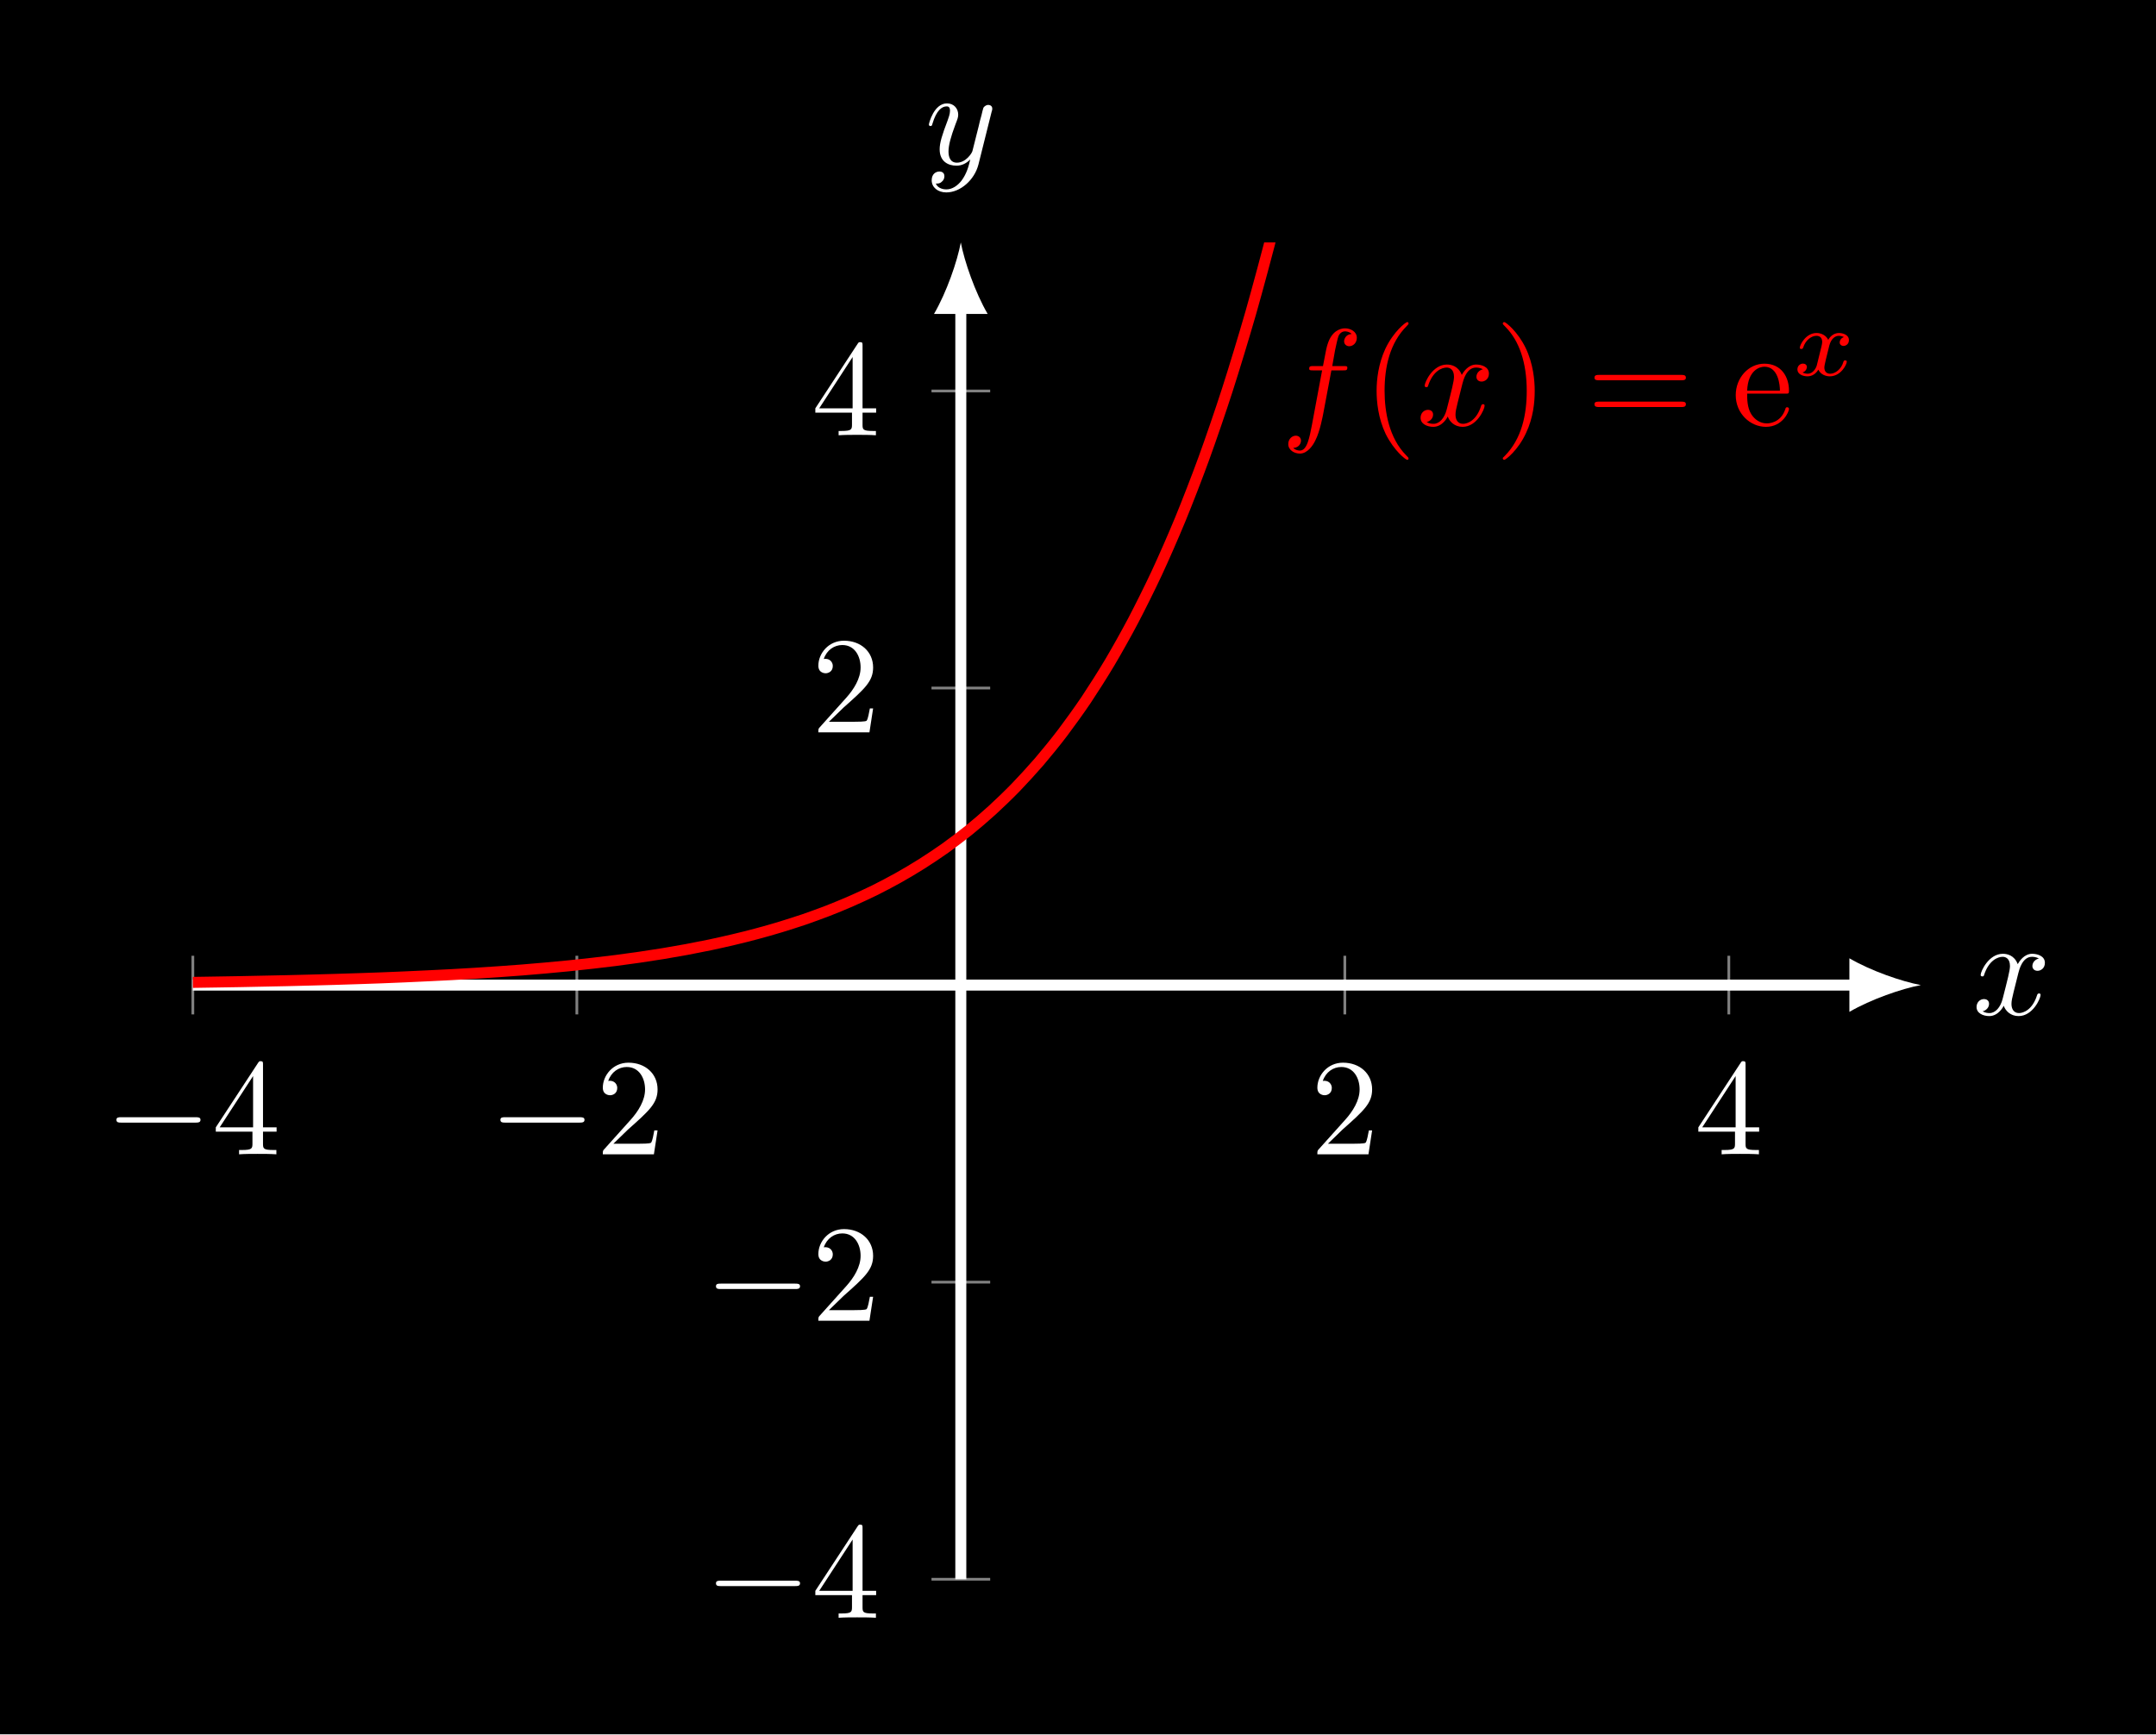
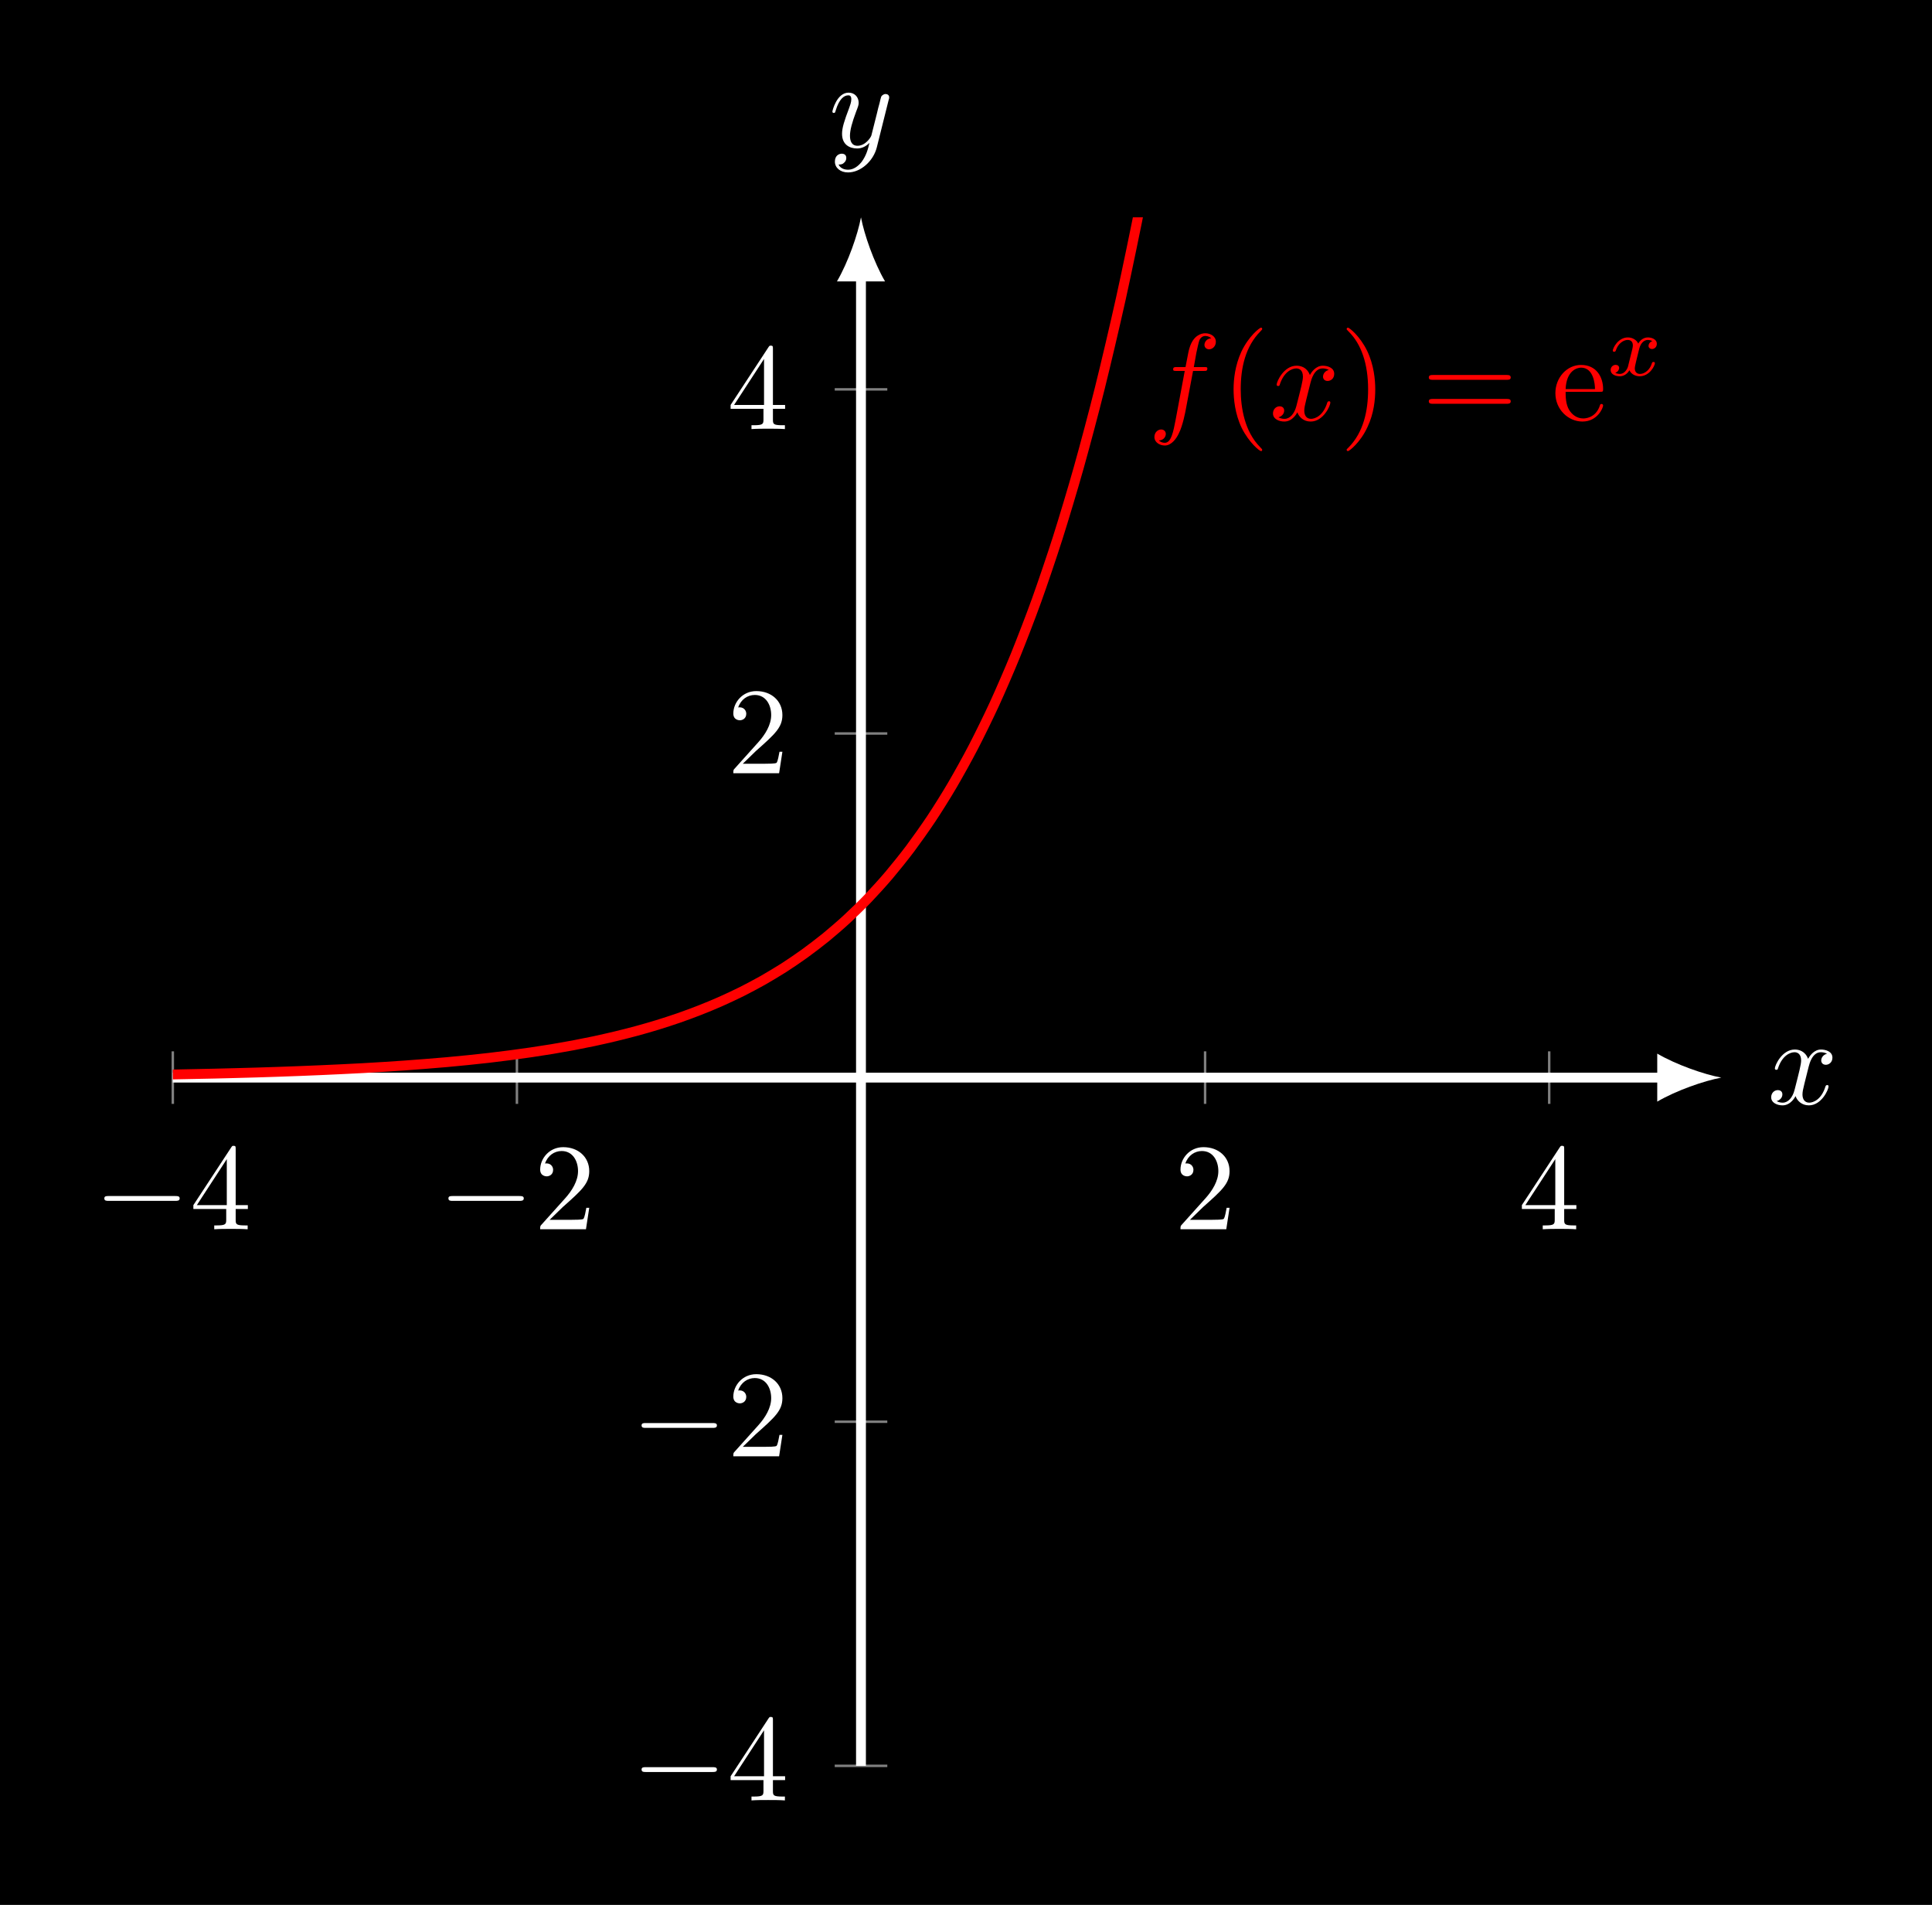
- <svg xmlns="http://www.w3.org/2000/svg" xmlns:xlink="http://www.w3.org/1999/xlink" width="156.261pt" height="125.702pt" viewBox="0 0 156.261 125.702" version="1.1">
+ <svg xmlns="http://www.w3.org/2000/svg" xmlns:xlink="http://www.w3.org/1999/xlink" width="156.262pt" height="154.055pt" viewBox="0 0 156.262 154.055" version="1.1">
  <defs>
    <g>
      <symbol overflow="visible" id="glyph0-0">
        <path style="stroke:none;" d="" />
      </symbol>
      <symbol overflow="visible" id="glyph0-1">
        <path style="stroke:none;" d="M 6.562 -2.297 C 6.734 -2.297 6.922 -2.297 6.922 -2.5 C 6.922 -2.688 6.734 -2.688 6.562 -2.688 L 1.172 -2.688 C 1 -2.688 0.828 -2.688 0.828 -2.5 C 0.828 -2.297 1 -2.297 1.172 -2.297 Z M 6.562 -2.297 " />
      </symbol>
      <symbol overflow="visible" id="glyph1-0">
        <path style="stroke:none;" d="" />
      </symbol>
      <symbol overflow="visible" id="glyph1-1">
        <path style="stroke:none;" d="M 2.938 -1.641 L 2.938 -0.781 C 2.938 -0.422 2.906 -0.312 2.172 -0.312 L 1.969 -0.312 L 1.969 0 C 2.375 -0.031 2.891 -0.031 3.312 -0.031 C 3.734 -0.031 4.25 -0.031 4.672 0 L 4.672 -0.312 L 4.453 -0.312 C 3.719 -0.312 3.703 -0.422 3.703 -0.781 L 3.703 -1.641 L 4.688 -1.641 L 4.688 -1.953 L 3.703 -1.953 L 3.703 -6.484 C 3.703 -6.688 3.703 -6.75 3.531 -6.75 C 3.453 -6.75 3.422 -6.75 3.344 -6.625 L 0.281 -1.953 L 0.281 -1.641 Z M 2.984 -1.953 L 0.562 -1.953 L 2.984 -5.672 Z M 2.984 -1.953 " />
      </symbol>
      <symbol overflow="visible" id="glyph1-2">
        <path style="stroke:none;" d="M 1.266 -0.766 L 2.328 -1.797 C 3.875 -3.172 4.469 -3.703 4.469 -4.703 C 4.469 -5.844 3.578 -6.641 2.359 -6.641 C 1.234 -6.641 0.5 -5.719 0.5 -4.828 C 0.5 -4.281 1 -4.281 1.031 -4.281 C 1.203 -4.281 1.547 -4.391 1.547 -4.812 C 1.547 -5.062 1.359 -5.328 1.016 -5.328 C 0.938 -5.328 0.922 -5.328 0.891 -5.312 C 1.109 -5.969 1.656 -6.328 2.234 -6.328 C 3.141 -6.328 3.562 -5.516 3.562 -4.703 C 3.562 -3.906 3.078 -3.125 2.516 -2.5 L 0.609 -0.375 C 0.5 -0.266 0.5 -0.234 0.5 0 L 4.203 0 L 4.469 -1.734 L 4.234 -1.734 C 4.172 -1.438 4.109 -1 4 -0.844 C 3.938 -0.766 3.281 -0.766 3.062 -0.766 Z M 1.266 -0.766 " />
      </symbol>
      <symbol overflow="visible" id="glyph1-3">
        <path style="stroke:none;" d="M 3.297 2.391 C 3.297 2.359 3.297 2.344 3.125 2.172 C 1.891 0.922 1.562 -0.969 1.562 -2.5 C 1.562 -4.234 1.938 -5.969 3.172 -7.203 C 3.297 -7.328 3.297 -7.344 3.297 -7.375 C 3.297 -7.453 3.266 -7.484 3.203 -7.484 C 3.094 -7.484 2.203 -6.797 1.609 -5.531 C 1.109 -4.438 0.984 -3.328 0.984 -2.5 C 0.984 -1.719 1.094 -0.516 1.641 0.625 C 2.25 1.844 3.094 2.5 3.203 2.5 C 3.266 2.5 3.297 2.469 3.297 2.391 Z M 3.297 2.391 " />
      </symbol>
      <symbol overflow="visible" id="glyph1-4">
        <path style="stroke:none;" d="M 2.875 -2.5 C 2.875 -3.266 2.766 -4.469 2.219 -5.609 C 1.625 -6.828 0.766 -7.484 0.672 -7.484 C 0.609 -7.484 0.562 -7.438 0.562 -7.375 C 0.562 -7.344 0.562 -7.328 0.75 -7.141 C 1.734 -6.156 2.297 -4.578 2.297 -2.5 C 2.297 -0.781 1.938 0.969 0.703 2.219 C 0.562 2.344 0.562 2.359 0.562 2.391 C 0.562 2.453 0.609 2.5 0.672 2.5 C 0.766 2.5 1.672 1.812 2.25 0.547 C 2.766 -0.547 2.875 -1.656 2.875 -2.5 Z M 2.875 -2.5 " />
      </symbol>
      <symbol overflow="visible" id="glyph1-5">
        <path style="stroke:none;" d="M 6.844 -3.266 C 7 -3.266 7.188 -3.266 7.188 -3.453 C 7.188 -3.656 7 -3.656 6.859 -3.656 L 0.891 -3.656 C 0.75 -3.656 0.562 -3.656 0.562 -3.453 C 0.562 -3.266 0.75 -3.266 0.891 -3.266 Z M 6.859 -1.328 C 7 -1.328 7.188 -1.328 7.188 -1.531 C 7.188 -1.719 7 -1.719 6.844 -1.719 L 0.891 -1.719 C 0.75 -1.719 0.562 -1.719 0.562 -1.531 C 0.562 -1.328 0.75 -1.328 0.891 -1.328 Z M 6.859 -1.328 " />
      </symbol>
      <symbol overflow="visible" id="glyph1-6">
        <path style="stroke:none;" d="M 1.109 -2.516 C 1.172 -4 2.016 -4.25 2.359 -4.25 C 3.375 -4.25 3.484 -2.906 3.484 -2.516 Z M 1.109 -2.297 L 3.891 -2.297 C 4.109 -2.297 4.141 -2.297 4.141 -2.516 C 4.141 -3.5 3.594 -4.469 2.359 -4.469 C 1.203 -4.469 0.281 -3.438 0.281 -2.188 C 0.281 -0.859 1.328 0.109 2.469 0.109 C 3.688 0.109 4.141 -1 4.141 -1.188 C 4.141 -1.281 4.062 -1.312 4 -1.312 C 3.922 -1.312 3.891 -1.25 3.875 -1.172 C 3.531 -0.141 2.625 -0.141 2.531 -0.141 C 2.031 -0.141 1.641 -0.438 1.406 -0.812 C 1.109 -1.281 1.109 -1.938 1.109 -2.297 Z M 1.109 -2.297 " />
      </symbol>
      <symbol overflow="visible" id="glyph2-0">
        <path style="stroke:none;" d="" />
      </symbol>
      <symbol overflow="visible" id="glyph2-1">
        <path style="stroke:none;" d="M 3.656 -3.984 L 4.516 -3.984 C 4.719 -3.984 4.812 -3.984 4.812 -4.188 C 4.812 -4.297 4.719 -4.297 4.547 -4.297 L 3.719 -4.297 L 3.922 -5.438 C 3.969 -5.641 4.109 -6.344 4.172 -6.469 C 4.25 -6.656 4.422 -6.812 4.641 -6.812 C 4.672 -6.812 4.938 -6.812 5.125 -6.625 C 4.688 -6.594 4.578 -6.234 4.578 -6.094 C 4.578 -5.859 4.766 -5.734 4.953 -5.734 C 5.219 -5.734 5.5 -5.969 5.5 -6.344 C 5.5 -6.797 5.047 -7.031 4.641 -7.031 C 4.297 -7.031 3.672 -6.844 3.375 -5.859 C 3.312 -5.656 3.281 -5.547 3.047 -4.297 L 2.359 -4.297 C 2.156 -4.297 2.047 -4.297 2.047 -4.109 C 2.047 -3.984 2.141 -3.984 2.328 -3.984 L 2.984 -3.984 L 2.25 -0.047 C 2.062 0.922 1.891 1.828 1.375 1.828 C 1.328 1.828 1.094 1.828 0.891 1.641 C 1.359 1.609 1.453 1.25 1.453 1.109 C 1.453 0.875 1.266 0.75 1.078 0.75 C 0.812 0.75 0.531 0.984 0.531 1.359 C 0.531 1.797 0.969 2.047 1.375 2.047 C 1.922 2.047 2.328 1.453 2.5 1.078 C 2.828 0.453 3.047 -0.75 3.062 -0.828 Z M 3.656 -3.984 " />
      </symbol>
      <symbol overflow="visible" id="glyph2-2">
        <path style="stroke:none;" d="M 3.328 -3.016 C 3.391 -3.266 3.625 -4.188 4.312 -4.188 C 4.359 -4.188 4.609 -4.188 4.812 -4.062 C 4.531 -4 4.344 -3.766 4.344 -3.516 C 4.344 -3.359 4.453 -3.172 4.719 -3.172 C 4.938 -3.172 5.25 -3.344 5.25 -3.75 C 5.25 -4.266 4.672 -4.406 4.328 -4.406 C 3.75 -4.406 3.406 -3.875 3.281 -3.656 C 3.031 -4.312 2.5 -4.406 2.203 -4.406 C 1.172 -4.406 0.594 -3.125 0.594 -2.875 C 0.594 -2.766 0.703 -2.766 0.719 -2.766 C 0.797 -2.766 0.828 -2.797 0.844 -2.875 C 1.188 -3.938 1.844 -4.188 2.188 -4.188 C 2.375 -4.188 2.719 -4.094 2.719 -3.516 C 2.719 -3.203 2.547 -2.547 2.188 -1.141 C 2.031 -0.531 1.672 -0.109 1.234 -0.109 C 1.172 -0.109 0.953 -0.109 0.734 -0.234 C 0.984 -0.297 1.203 -0.5 1.203 -0.781 C 1.203 -1.047 0.984 -1.125 0.844 -1.125 C 0.531 -1.125 0.297 -0.875 0.297 -0.547 C 0.297 -0.094 0.781 0.109 1.219 0.109 C 1.891 0.109 2.25 -0.594 2.266 -0.641 C 2.391 -0.281 2.75 0.109 3.344 0.109 C 4.375 0.109 4.938 -1.172 4.938 -1.422 C 4.938 -1.531 4.859 -1.531 4.828 -1.531 C 4.734 -1.531 4.719 -1.484 4.688 -1.422 C 4.359 -0.344 3.688 -0.109 3.375 -0.109 C 2.984 -0.109 2.828 -0.422 2.828 -0.766 C 2.828 -0.984 2.875 -1.203 2.984 -1.641 Z M 3.328 -3.016 " />
      </symbol>
      <symbol overflow="visible" id="glyph2-3">
        <path style="stroke:none;" d="M 4.844 -3.797 C 4.891 -3.938 4.891 -3.953 4.891 -4.031 C 4.891 -4.203 4.75 -4.297 4.594 -4.297 C 4.5 -4.297 4.344 -4.234 4.25 -4.094 C 4.234 -4.031 4.141 -3.734 4.109 -3.547 C 4.031 -3.297 3.969 -3.016 3.906 -2.75 L 3.453 -0.953 C 3.422 -0.812 2.984 -0.109 2.328 -0.109 C 1.828 -0.109 1.719 -0.547 1.719 -0.922 C 1.719 -1.375 1.891 -2 2.219 -2.875 C 2.375 -3.281 2.422 -3.391 2.422 -3.594 C 2.422 -4.031 2.109 -4.406 1.609 -4.406 C 0.656 -4.406 0.297 -2.953 0.297 -2.875 C 0.297 -2.766 0.391 -2.766 0.406 -2.766 C 0.516 -2.766 0.516 -2.797 0.562 -2.953 C 0.844 -3.891 1.234 -4.188 1.578 -4.188 C 1.656 -4.188 1.828 -4.188 1.828 -3.875 C 1.828 -3.625 1.719 -3.359 1.656 -3.172 C 1.25 -2.109 1.078 -1.547 1.078 -1.078 C 1.078 -0.188 1.703 0.109 2.297 0.109 C 2.688 0.109 3.016 -0.062 3.297 -0.344 C 3.172 0.172 3.047 0.672 2.656 1.203 C 2.391 1.531 2.016 1.828 1.562 1.828 C 1.422 1.828 0.969 1.797 0.797 1.406 C 0.953 1.406 1.094 1.406 1.219 1.281 C 1.328 1.203 1.422 1.062 1.422 0.875 C 1.422 0.562 1.156 0.531 1.062 0.531 C 0.828 0.531 0.5 0.688 0.5 1.172 C 0.5 1.672 0.938 2.047 1.562 2.047 C 2.578 2.047 3.609 1.141 3.891 0.016 Z M 4.844 -3.797 " />
      </symbol>
      <symbol overflow="visible" id="glyph3-0">
        <path style="stroke:none;" d="" />
      </symbol>
      <symbol overflow="visible" id="glyph3-1">
        <path style="stroke:none;" d="M 1.734 -0.734 C 1.672 -0.5 1.438 -0.125 1.078 -0.125 C 1.062 -0.125 0.844 -0.125 0.703 -0.219 C 0.984 -0.312 1.016 -0.562 1.016 -0.609 C 1.016 -0.766 0.891 -0.859 0.734 -0.859 C 0.531 -0.859 0.328 -0.703 0.328 -0.438 C 0.328 -0.094 0.719 0.062 1.062 0.062 C 1.391 0.062 1.672 -0.125 1.844 -0.422 C 2.016 -0.062 2.391 0.062 2.672 0.062 C 3.484 0.062 3.906 -0.797 3.906 -1 C 3.906 -1.094 3.812 -1.094 3.797 -1.094 C 3.688 -1.094 3.688 -1.047 3.656 -0.969 C 3.516 -0.484 3.094 -0.125 2.703 -0.125 C 2.422 -0.125 2.281 -0.312 2.281 -0.578 C 2.281 -0.766 2.453 -1.391 2.641 -2.172 C 2.781 -2.703 3.094 -2.875 3.328 -2.875 C 3.344 -2.875 3.547 -2.875 3.703 -2.781 C 3.484 -2.719 3.391 -2.516 3.391 -2.391 C 3.391 -2.25 3.516 -2.141 3.672 -2.141 C 3.828 -2.141 4.062 -2.266 4.062 -2.562 C 4.062 -2.953 3.609 -3.078 3.344 -3.078 C 2.984 -3.078 2.703 -2.844 2.562 -2.578 C 2.438 -2.859 2.109 -3.078 1.719 -3.078 C 0.938 -3.078 0.5 -2.219 0.5 -2 C 0.5 -1.922 0.594 -1.922 0.609 -1.922 C 0.703 -1.922 0.703 -1.938 0.75 -2.031 C 0.922 -2.578 1.359 -2.875 1.703 -2.875 C 1.938 -2.875 2.125 -2.75 2.125 -2.422 C 2.125 -2.281 2.031 -1.938 1.969 -1.688 Z M 1.734 -0.734 " />
      </symbol>
    </g>
    <clipPath id="clip1">
-       <path d="M 13.977 17.574 L 109 17.574 L 109 83 L 13.977 83 Z M 13.977 17.574 " />
+       <path d="M 0 0 L 156.262 0 L 156.262 154.055 L 0 154.055 Z M 0 0 " />
+     </clipPath>
+     <clipPath id="clip2">
+       <path d="M 13.977 17.578 L 109 17.578 L 109 99 L 13.977 99 Z M 13.977 17.578 " />
    </clipPath>
  </defs>
  <g id="surface1">
-     <path style=" stroke:none;fill-rule:nonzero;fill:rgb(0%,0%,0%);fill-opacity:1;" d="M 0 125.703 L 0 0 L 156.262 0 L 156.262 125.703 Z M 0 125.703 " />
-     <path style=" stroke:none;fill-rule:nonzero;fill:rgb(0%,0%,0%);fill-opacity:1;" d="M 0 125.703 L 0 0 L 156.262 0 L 156.262 125.703 Z M 0 125.703 " />
-     <path style="fill:none;stroke-width:0.199;stroke-linecap:butt;stroke-linejoin:miter;stroke:rgb(50%,50%,50%);stroke-opacity:1;stroke-miterlimit:10;" d="M 0.002 40.94 L 0.002 45.19 M 27.834 40.94 L 27.834 45.19 M 83.494 40.94 L 83.494 45.19 M 111.326 40.94 L 111.326 45.19 " transform="matrix(1,0,0,-1,13.975,114.467)" />
-     <path style="fill:none;stroke-width:0.199;stroke-linecap:butt;stroke-linejoin:miter;stroke:rgb(50%,50%,50%);stroke-opacity:1;stroke-miterlimit:10;" d="M 53.537 -0.002 L 57.791 -0.002 M 53.537 21.533 L 57.791 21.533 M 53.537 64.596 L 57.791 64.596 M 53.537 86.127 L 57.791 86.127 " transform="matrix(1,0,0,-1,13.975,114.467)" />
-     <path style="fill:none;stroke-width:0.797;stroke-linecap:butt;stroke-linejoin:miter;stroke:rgb(100%,100%,100%);stroke-opacity:1;stroke-miterlimit:10;" d="M 0.002 43.065 L 120.58 43.065 " transform="matrix(1,0,0,-1,13.975,114.467)" />
-     <path style=" stroke:none;fill-rule:nonzero;fill:rgb(100%,100%,100%);fill-opacity:1;" d="M 139.219 71.402 C 137.836 71.145 135.59 70.367 134.039 69.461 L 134.039 73.344 C 135.59 72.438 137.836 71.66 139.219 71.402 " />
-     <path style="fill:none;stroke-width:0.797;stroke-linecap:butt;stroke-linejoin:miter;stroke:rgb(100%,100%,100%);stroke-opacity:1;stroke-miterlimit:10;" d="M 55.662 -0.002 L 55.662 92.233 " transform="matrix(1,0,0,-1,13.975,114.467)" />
-     <path style=" stroke:none;fill-rule:nonzero;fill:rgb(100%,100%,100%);fill-opacity:1;" d="M 69.637 17.574 C 69.379 18.953 68.602 21.199 67.695 22.754 L 71.582 22.754 C 70.676 21.199 69.898 18.953 69.637 17.574 " />
+     <g clip-path="url(#clip1)" clip-rule="nonzero">
+       <path style=" stroke:none;fill-rule:nonzero;fill:rgb(0%,0%,0%);fill-opacity:1;" d="M 0 154.055 L 0 0 L 156.266 0 L 156.266 154.055 Z M 0 154.055 " />
+       <path style=" stroke:none;fill-rule:nonzero;fill:rgb(0%,0%,0%);fill-opacity:1;" d="M 0 154.055 L 0 0 L 156.266 0 L 156.266 154.055 Z M 0 154.055 " />
+     </g>
+     <path style="fill:none;stroke-width:0.199;stroke-linecap:butt;stroke-linejoin:miter;stroke:rgb(50%,50%,50%);stroke-opacity:1;stroke-miterlimit:10;" d="M 0.002 53.539 L 0.002 57.789 M 27.834 53.539 L 27.834 57.789 M 83.494 53.539 L 83.494 57.789 M 111.326 53.539 L 111.326 57.789 " transform="matrix(1,0,0,-1,13.975,142.82)" />
+     <path style="fill:none;stroke-width:0.199;stroke-linecap:butt;stroke-linejoin:miter;stroke:rgb(50%,50%,50%);stroke-opacity:1;stroke-miterlimit:10;" d="M 53.537 -0 L 57.791 -0 M 53.537 27.832 L 57.791 27.832 M 53.537 83.496 L 57.791 83.496 M 53.537 111.328 L 57.791 111.328 " transform="matrix(1,0,0,-1,13.975,142.82)" />
+     <path style="fill:none;stroke-width:0.797;stroke-linecap:butt;stroke-linejoin:miter;stroke:rgb(100%,100%,100%);stroke-opacity:1;stroke-miterlimit:10;" d="M 0.002 55.664 L 120.58 55.664 " transform="matrix(1,0,0,-1,13.975,142.82)" />
+     <path style=" stroke:none;fill-rule:nonzero;fill:rgb(100%,100%,100%);fill-opacity:1;" d="M 139.219 87.156 C 137.836 86.898 135.59 86.121 134.039 85.215 L 134.039 89.098 C 135.59 88.191 137.836 87.414 139.219 87.156 " />
+     <path style="fill:none;stroke-width:0.797;stroke-linecap:butt;stroke-linejoin:miter;stroke:rgb(100%,100%,100%);stroke-opacity:1;stroke-miterlimit:10;" d="M 55.662 -0 L 55.662 120.582 " transform="matrix(1,0,0,-1,13.975,142.82)" />
+     <path style=" stroke:none;fill-rule:nonzero;fill:rgb(100%,100%,100%);fill-opacity:1;" d="M 69.637 17.578 C 69.379 18.957 68.602 21.203 67.695 22.758 L 71.582 22.758 C 70.676 21.203 69.898 18.957 69.637 17.578 " />
    <g style="fill:rgb(100%,100%,100%);fill-opacity:1;">
-       <use xlink:href="#glyph0-1" x="7.61" y="83.668" />
+       <use xlink:href="#glyph0-1" x="7.61" y="99.422" />
    </g>
    <g style="fill:rgb(100%,100%,100%);fill-opacity:1;">
-       <use xlink:href="#glyph1-1" x="15.359" y="83.668" />
+       <use xlink:href="#glyph1-1" x="15.359" y="99.422" />
    </g>
    <g style="fill:rgb(100%,100%,100%);fill-opacity:1;">
-       <use xlink:href="#glyph0-1" x="35.441" y="83.668" />
+       <use xlink:href="#glyph0-1" x="35.441" y="99.422" />
    </g>
    <g style="fill:rgb(100%,100%,100%);fill-opacity:1;">
-       <use xlink:href="#glyph1-2" x="43.19" y="83.668" />
+       <use xlink:href="#glyph1-2" x="43.19" y="99.422" />
    </g>
    <g style="fill:rgb(100%,100%,100%);fill-opacity:1;">
-       <use xlink:href="#glyph1-2" x="94.979" y="83.668" />
+       <use xlink:href="#glyph1-2" x="94.979" y="99.422" />
    </g>
    <g style="fill:rgb(100%,100%,100%);fill-opacity:1;">
-       <use xlink:href="#glyph1-1" x="122.81" y="83.668" />
+       <use xlink:href="#glyph1-1" x="122.81" y="99.422" />
    </g>
    <g style="fill:rgb(100%,100%,100%);fill-opacity:1;">
-       <use xlink:href="#glyph0-1" x="51.063" y="117.262" />
+       <use xlink:href="#glyph0-1" x="51.063" y="145.615" />
    </g>
    <g style="fill:rgb(100%,100%,100%);fill-opacity:1;">
-       <use xlink:href="#glyph1-1" x="58.812" y="117.262" />
+       <use xlink:href="#glyph1-1" x="58.812" y="145.615" />
    </g>
    <g style="fill:rgb(100%,100%,100%);fill-opacity:1;">
-       <use xlink:href="#glyph0-1" x="51.063" y="95.73" />
+       <use xlink:href="#glyph0-1" x="51.063" y="117.783" />
    </g>
    <g style="fill:rgb(100%,100%,100%);fill-opacity:1;">
-       <use xlink:href="#glyph1-2" x="58.812" y="95.73" />
+       <use xlink:href="#glyph1-2" x="58.812" y="117.783" />
    </g>
    <g style="fill:rgb(100%,100%,100%);fill-opacity:1;">
-       <use xlink:href="#glyph1-2" x="58.812" y="53.082" />
+       <use xlink:href="#glyph1-2" x="58.812" y="62.536" />
    </g>
    <g style="fill:rgb(100%,100%,100%);fill-opacity:1;">
-       <use xlink:href="#glyph1-1" x="58.812" y="31.55" />
+       <use xlink:href="#glyph1-1" x="58.812" y="34.704" />
    </g>
-     <g clip-path="url(#clip1)" clip-rule="nonzero">
-       <path style="fill:none;stroke-width:0.797;stroke-linecap:butt;stroke-linejoin:miter;stroke:rgb(100%,0%,0%);stroke-opacity:1;stroke-miterlimit:10;" d="M 0.002 43.26 C 0.002 43.26 1.232 43.279 1.705 43.287 C 2.177 43.295 2.935 43.307 3.408 43.315 C 3.88 43.326 4.638 43.338 5.111 43.35 C 5.584 43.358 6.341 43.373 6.814 43.385 C 7.291 43.397 8.048 43.416 8.521 43.428 C 8.994 43.44 9.752 43.463 10.224 43.475 C 10.697 43.49 11.455 43.514 11.927 43.529 C 12.4 43.545 13.158 43.572 13.63 43.588 C 14.103 43.608 14.865 43.639 15.338 43.658 C 15.81 43.678 16.568 43.713 17.041 43.737 C 17.513 43.756 18.271 43.795 18.744 43.822 C 19.216 43.85 19.974 43.893 20.447 43.92 C 20.92 43.951 21.677 43.998 22.15 44.033 C 22.627 44.065 23.384 44.123 23.857 44.158 C 24.33 44.197 25.087 44.26 25.56 44.303 C 26.033 44.342 26.791 44.416 27.263 44.463 C 27.736 44.51 28.494 44.592 28.966 44.647 C 29.439 44.697 30.201 44.791 30.673 44.85 C 31.146 44.912 31.904 45.014 32.377 45.084 C 32.849 45.154 33.607 45.268 34.08 45.346 C 34.552 45.424 35.31 45.557 35.783 45.643 C 36.255 45.733 37.013 45.881 37.486 45.979 C 37.959 46.08 38.72 46.248 39.193 46.362 C 39.666 46.471 40.423 46.662 40.896 46.791 C 41.369 46.916 42.127 47.131 42.599 47.276 C 43.072 47.42 43.83 47.662 44.302 47.822 C 44.775 47.987 45.533 48.26 46.009 48.444 C 46.482 48.627 47.24 48.94 47.712 49.147 C 48.185 49.354 48.943 49.701 49.416 49.936 C 49.888 50.17 50.646 50.569 51.119 50.834 C 51.591 51.096 52.349 51.545 52.822 51.846 C 53.295 52.143 54.056 52.651 54.529 52.987 C 55.002 53.326 55.759 53.897 56.232 54.279 C 56.705 54.658 57.462 55.307 57.935 55.74 C 58.408 56.17 59.166 56.901 59.638 57.389 C 60.111 57.877 60.869 58.705 61.345 59.256 C 61.818 59.807 62.576 60.74 63.048 61.365 C 63.521 61.99 64.279 63.045 64.752 63.748 C 65.224 64.455 65.982 65.647 66.455 66.444 C 66.927 67.24 67.685 68.588 68.158 69.49 C 68.63 70.389 69.392 71.916 69.865 72.932 C 70.338 73.947 71.095 75.67 71.568 76.822 C 72.041 77.971 72.798 79.92 73.271 81.221 C 73.744 82.518 74.502 84.721 74.974 86.19 C 75.447 87.658 76.205 90.147 76.681 91.807 C 77.154 93.467 77.912 96.279 78.384 98.154 C 78.857 100.033 79.615 103.213 80.088 105.334 C 80.56 107.455 81.318 111.045 81.791 113.444 C 82.263 115.842 83.494 122.615 83.494 122.615 " transform="matrix(1,0,0,-1,13.975,114.467)" />
+     <g clip-path="url(#clip2)" clip-rule="nonzero">
+       <path style="fill:none;stroke-width:0.797;stroke-linecap:butt;stroke-linejoin:miter;stroke:rgb(100%,0%,0%);stroke-opacity:1;stroke-miterlimit:10;" d="M 0.002 55.918 C 0.002 55.918 1.232 55.941 1.705 55.953 C 2.177 55.961 2.935 55.976 3.408 55.988 C 3.88 56 4.638 56.019 5.111 56.031 C 5.584 56.043 6.341 56.066 6.814 56.078 C 7.291 56.093 8.048 56.117 8.521 56.133 C 8.994 56.148 9.752 56.175 10.224 56.195 C 10.697 56.215 11.455 56.242 11.927 56.265 C 12.4 56.285 13.158 56.32 13.63 56.343 C 14.103 56.367 14.865 56.406 15.338 56.429 C 15.81 56.457 16.568 56.5 17.041 56.531 C 17.513 56.562 18.271 56.609 18.744 56.644 C 19.216 56.675 19.974 56.734 20.447 56.773 C 20.92 56.808 21.677 56.875 22.15 56.914 C 22.627 56.957 23.384 57.031 23.857 57.078 C 24.33 57.129 25.087 57.207 25.56 57.261 C 26.033 57.316 26.791 57.41 27.263 57.472 C 27.736 57.535 28.494 57.636 28.966 57.707 C 29.439 57.777 30.201 57.894 30.673 57.972 C 31.146 58.05 31.904 58.187 32.377 58.273 C 32.849 58.363 33.607 58.515 34.08 58.613 C 34.552 58.715 35.31 58.886 35.783 59 C 36.255 59.113 37.013 59.304 37.486 59.433 C 37.959 59.562 38.72 59.777 39.193 59.925 C 39.666 60.07 40.423 60.316 40.896 60.48 C 41.369 60.644 42.127 60.922 42.599 61.109 C 43.072 61.293 43.83 61.605 44.302 61.816 C 44.775 62.027 45.533 62.379 46.009 62.617 C 46.482 62.855 47.24 63.258 47.712 63.523 C 48.185 63.793 48.943 64.246 49.416 64.547 C 49.888 64.851 50.646 65.363 51.119 65.707 C 51.591 66.047 52.349 66.629 52.822 67.011 C 53.295 67.398 54.056 68.054 54.529 68.492 C 55.002 68.929 55.759 69.664 56.232 70.16 C 56.705 70.652 57.462 71.488 57.935 72.047 C 58.408 72.605 59.166 73.55 59.638 74.179 C 60.111 74.812 60.869 75.879 61.345 76.593 C 61.818 77.304 62.576 78.511 63.048 79.32 C 63.521 80.125 64.279 81.488 64.752 82.402 C 65.224 83.312 65.982 84.855 66.455 85.882 C 66.927 86.914 67.685 88.656 68.158 89.82 C 68.63 90.984 69.392 92.953 69.865 94.269 C 70.338 95.586 71.095 97.812 71.568 99.297 C 72.041 100.785 72.798 103.3 73.271 104.984 C 73.744 106.664 74.502 109.507 74.974 111.406 C 75.447 113.304 76.205 116.519 76.681 118.668 C 77.154 120.812 77.912 124.449 78.384 126.875 C 78.857 129.3 79.615 133.41 80.088 136.148 C 80.56 138.89 81.318 143.535 81.791 146.636 C 82.263 149.734 83.494 158.488 83.494 158.488 " transform="matrix(1,0,0,-1,13.975,142.82)" />
    </g>
    <g style="fill:rgb(100%,0%,0%);fill-opacity:1;">
-       <use xlink:href="#glyph2-1" x="92.839" y="30.83" />
+       <use xlink:href="#glyph2-1" x="92.839" y="33.985" />
    </g>
    <g style="fill:rgb(100%,0%,0%);fill-opacity:1;">
-       <use xlink:href="#glyph1-3" x="98.789" y="30.83" />
+       <use xlink:href="#glyph1-3" x="98.789" y="33.985" />
    </g>
    <g style="fill:rgb(100%,0%,0%);fill-opacity:1;">
-       <use xlink:href="#glyph2-2" x="102.663" y="30.83" />
+       <use xlink:href="#glyph2-2" x="102.663" y="33.985" />
    </g>
    <g style="fill:rgb(100%,0%,0%);fill-opacity:1;">
-       <use xlink:href="#glyph1-4" x="108.357" y="30.83" />
+       <use xlink:href="#glyph1-4" x="108.357" y="33.985" />
    </g>
    <g style="fill:rgb(100%,0%,0%);fill-opacity:1;">
-       <use xlink:href="#glyph1-5" x="115.001" y="30.83" />
+       <use xlink:href="#glyph1-5" x="115.001" y="33.985" />
    </g>
    <g style="fill:rgb(100%,0%,0%);fill-opacity:1;">
-       <use xlink:href="#glyph1-6" x="125.52" y="30.83" />
+       <use xlink:href="#glyph1-6" x="125.52" y="33.985" />
    </g>
    <g style="fill:rgb(100%,0%,0%);fill-opacity:1;">
-       <use xlink:href="#glyph3-1" x="129.943" y="27.215" />
+       <use xlink:href="#glyph3-1" x="129.943" y="30.369" />
    </g>
    <g style="fill:rgb(100%,100%,100%);fill-opacity:1;">
-       <use xlink:href="#glyph2-2" x="142.958" y="73.54" />
+       <use xlink:href="#glyph2-2" x="142.958" y="89.291" />
    </g>
    <g style="fill:rgb(100%,100%,100%);fill-opacity:1;">
-       <use xlink:href="#glyph2-3" x="67.026" y="11.9" />
+       <use xlink:href="#glyph2-3" x="67.027" y="11.899" />
    </g>
  </g>
</svg>
